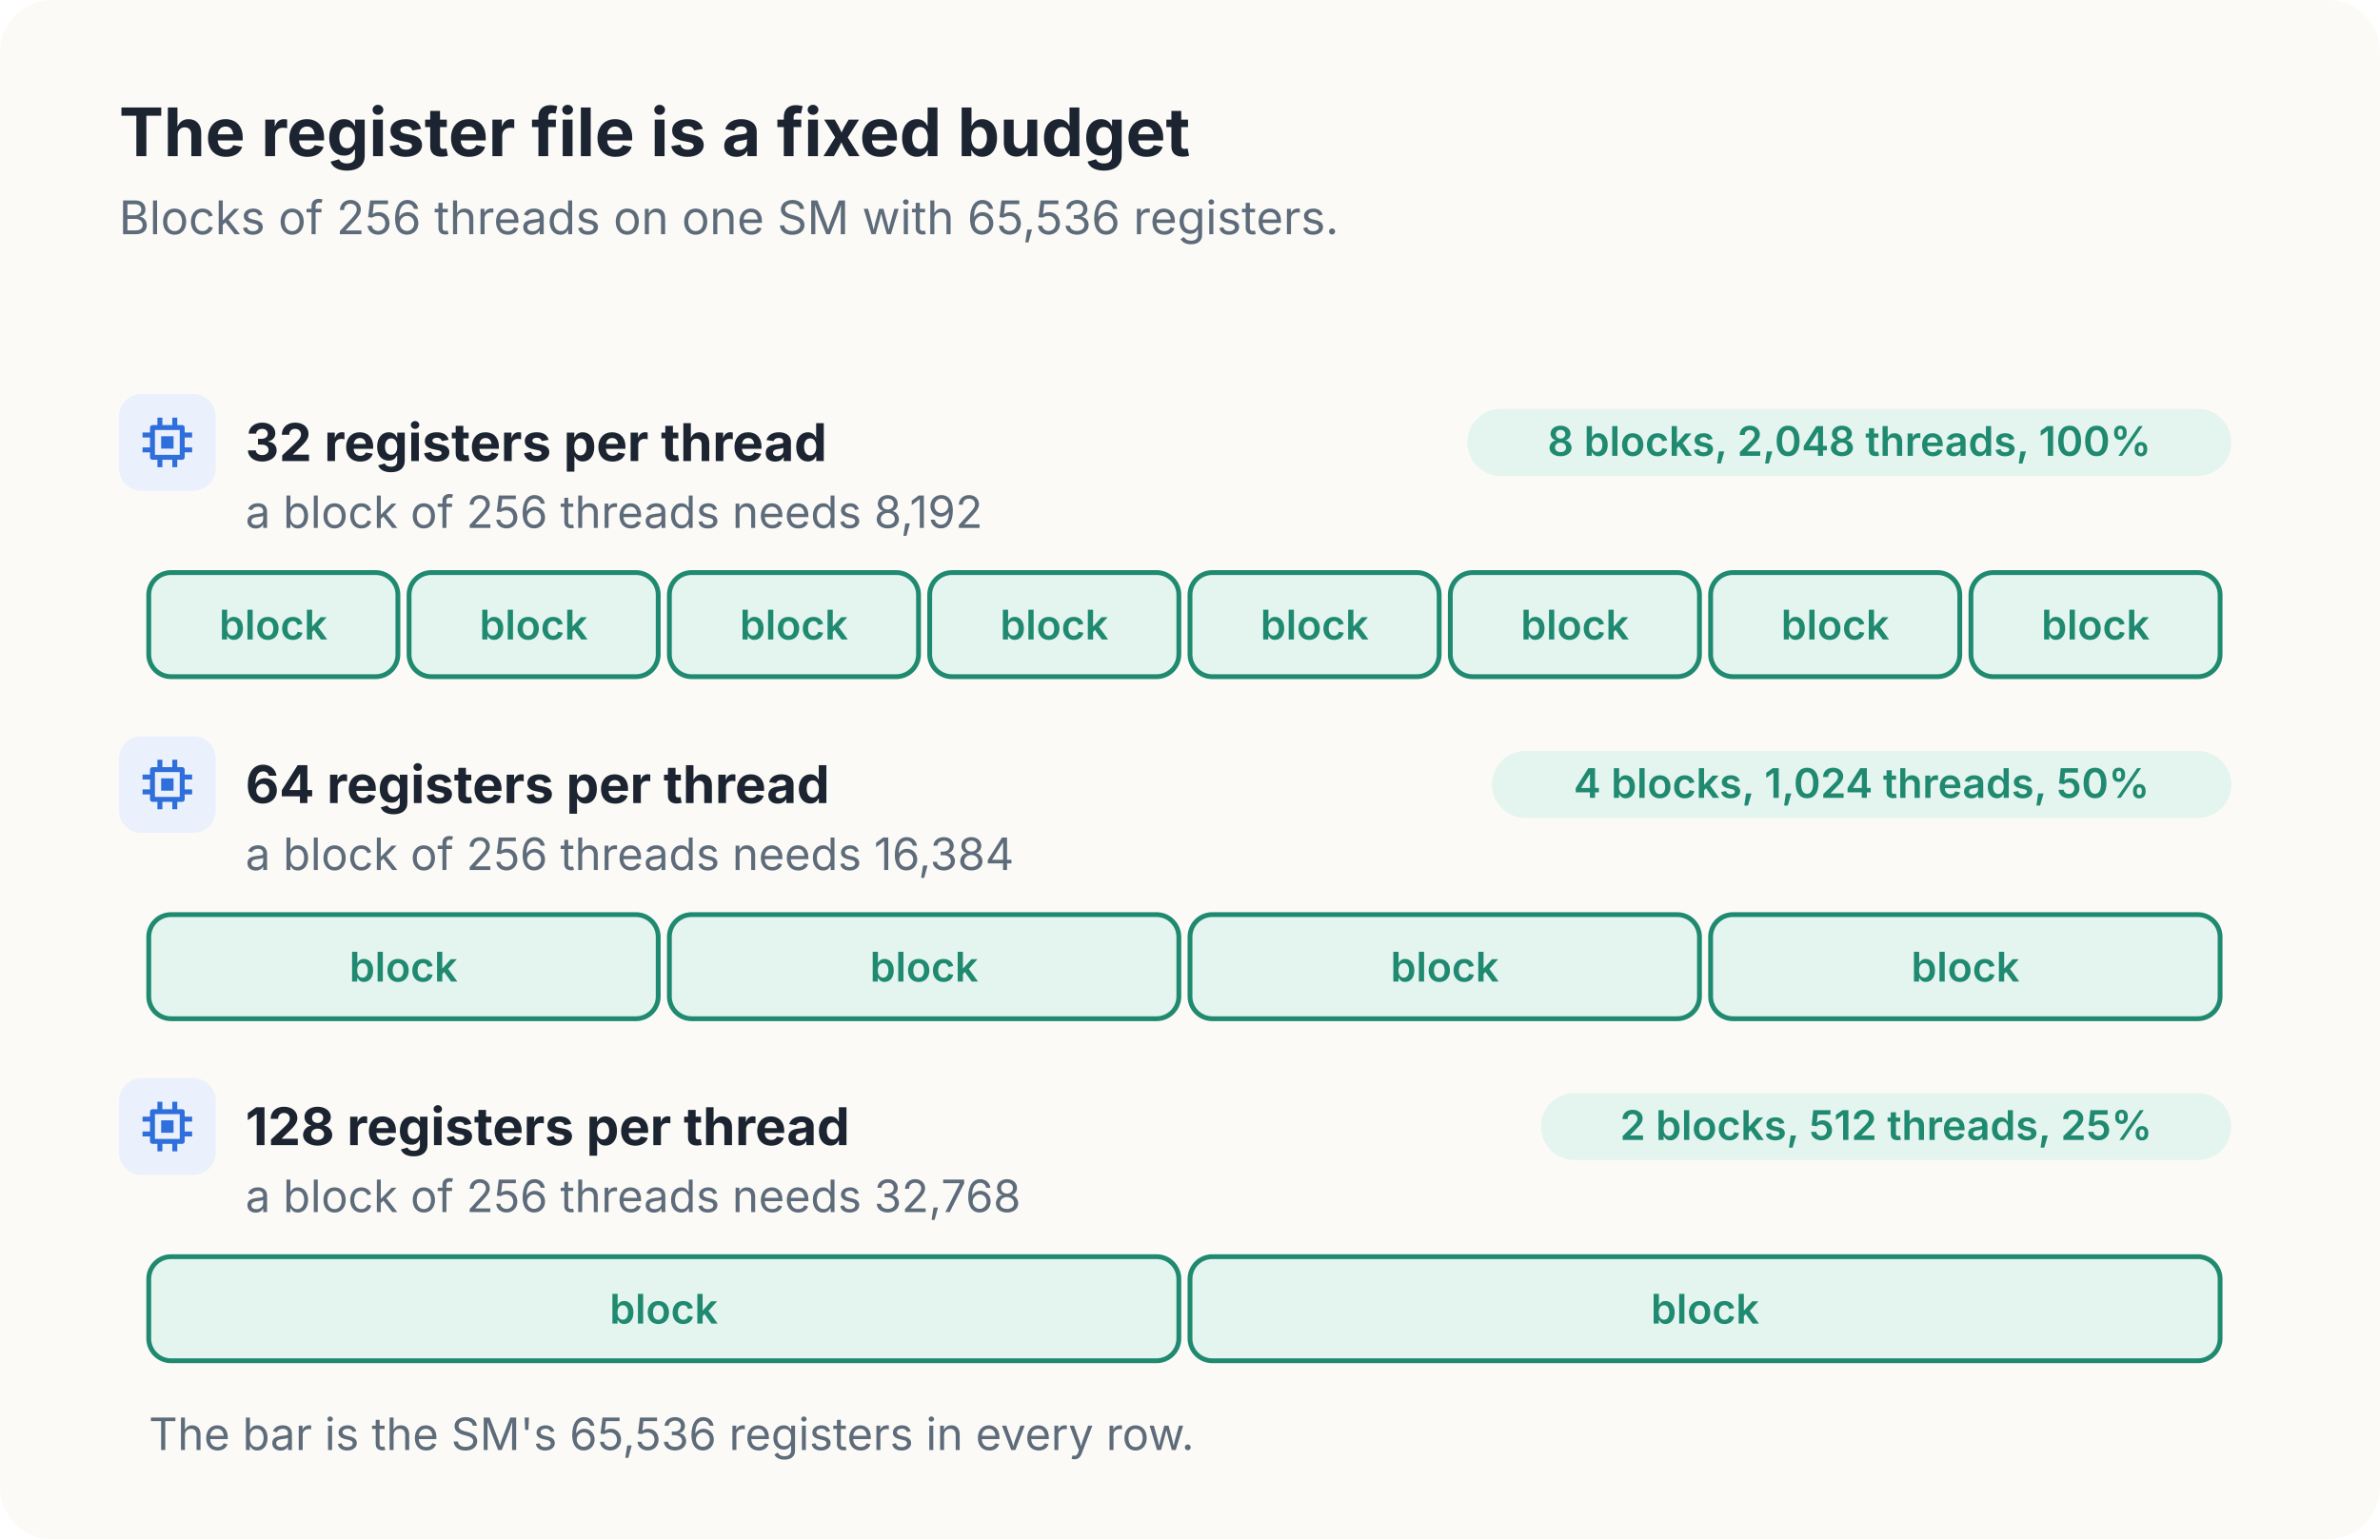
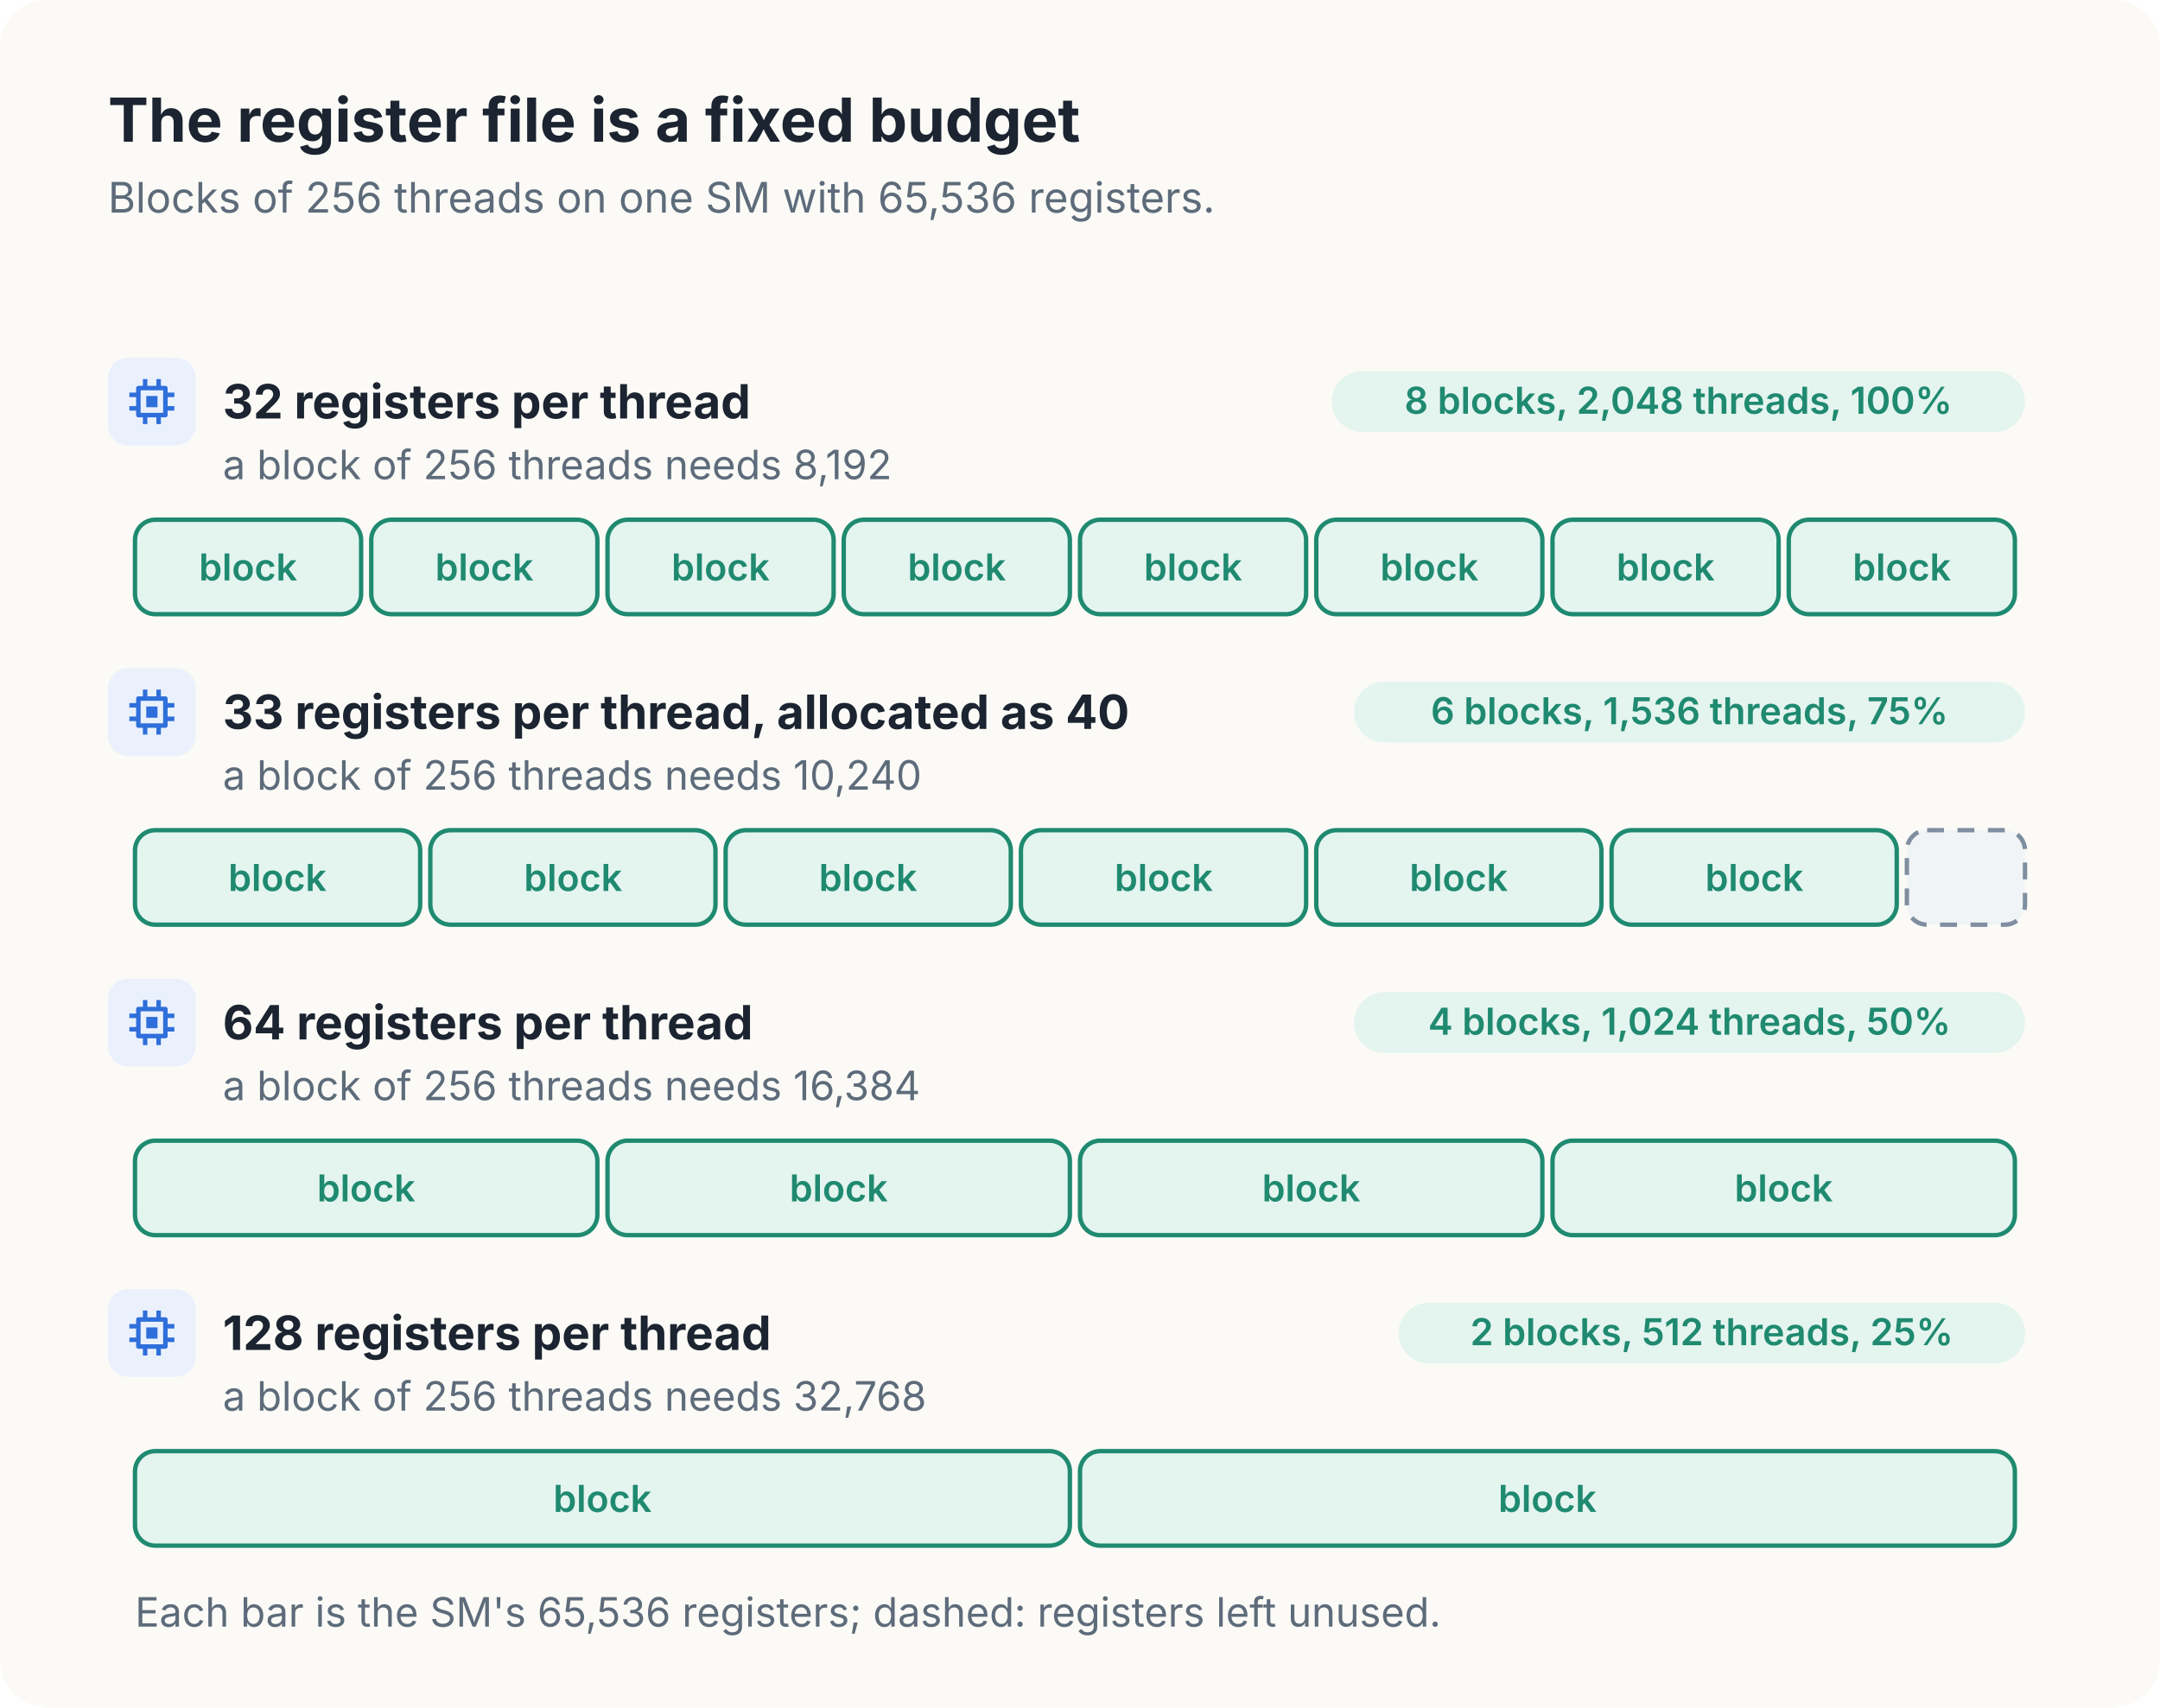
- <svg xmlns="http://www.w3.org/2000/svg" viewBox="0 0 640 414" width="640" height="414" role="img" aria-label="One SM has 65,536 registers, and each block has 256 threads. With 32 registers per thread a block needs 8,192, so 8 blocks fit: 2,048 threads, 100 percent occupancy. With 64 registers per thread a block needs 16,384, so 4 blocks fit: 1,024 threads, 50 percent. With 128 registers per thread a block needs 32,768, so 2 blocks fit: 512 threads, 25 percent.">
+ <svg xmlns="http://www.w3.org/2000/svg" viewBox="0 0 640 506" width="640" height="506" role="img" aria-label="One SM has 65,536 registers, and each block has 256 threads. With 32 registers per thread a block needs 8,192, so 8 blocks fit: 2,048 threads, 100 percent occupancy. With 33 registers per thread, allocated as 40, a block needs 10,240, so 6 blocks fit: 1,536 threads, 75 percent. With 64 registers per thread a block needs 16,384, so 4 blocks fit: 1,024 threads, 50 percent. With 128 registers per thread a block needs 32,768, so 2 blocks fit: 512 threads, 25 percent.">
  <style>
    text { font-family: Inter, "Segoe UI", "Helvetica Neue", Helvetica, Arial, sans-serif; fill: #1B2430; }
    .title { font-size: 18px; font-weight: 650; }
    .lede { font-size: 12.5px; fill: #5D6B7A; }
    .name { font-size: 14px; font-weight: 650; }
    .sub { font-size: 12px; fill: #5D6B7A; }
    .note { font-size: 12px; fill: #5D6B7A; }
    .tab { font-size: 11.5px; font-weight: 650; letter-spacing: 0.04em; fill: #5D6B7A; }
    .mono { font-family: "JetBrains Mono", "SF Mono", Menlo, Consolas, monospace; font-size: 12px; }
    .dim { fill: #8794A3; }
    .strong { font-weight: 700; }
    .trap { fill: #CF4526; font-weight: 700; }
    .pill { font-size: 11px; font-weight: 600; }
    .wire { fill: none; stroke: #3F5873; stroke-width: 1.8; stroke-linecap: round; stroke-linejoin: round; }
    .wire.danger { stroke: #CF4526; stroke-dasharray: 6 5; }
    .wire.idle { stroke: #7F8EA0; stroke-dasharray: 2 5; }
  </style>
  <defs>
    <filter id="lift" x="-10%" y="-10%" width="120%" height="135%">
      <feDropShadow dx="0" dy="2" stdDeviation="3" flood-color="#1B2430" flood-opacity="0.13" />
    </filter>
    <linearGradient id="thor-body" x1="0" y1="0" x2="0" y2="1">
      <stop offset="0" stop-color="#C6CCD5" />
      <stop offset="1" stop-color="#979EA9" />
    </linearGradient>
    <linearGradient id="switch-body" x1="0" y1="0" x2="0" y2="1">
      <stop offset="0" stop-color="#3B4656" />
      <stop offset="1" stop-color="#232B37" />
    </linearGradient>
    <marker id="head" viewBox="0 0 10 10" refX="8.5" refY="5" markerUnits="userSpaceOnUse" markerWidth="11" markerHeight="11" orient="auto">
      <path d="M0.5,1 L9,5 L0.5,9 Z" fill="#3F5873" />
    </marker>
    <marker id="head-danger" viewBox="0 0 10 10" refX="8.5" refY="5" markerUnits="userSpaceOnUse" markerWidth="11" markerHeight="11" orient="auto">
      <path d="M0.5,1 L9,5 L0.5,9 Z" fill="#CF4526" />
    </marker>
    <marker id="head-idle" viewBox="0 0 10 10" refX="8.5" refY="5" markerUnits="userSpaceOnUse" markerWidth="11" markerHeight="11" orient="auto">
      <path d="M0.5,1 L9,5 L0.5,9 Z" fill="#7F8EA0" />
    </marker>
  </defs>
-   <rect width="640" height="414" rx="14" fill="#FBFAF6" />
+   <rect width="640" height="506" rx="14" fill="#FBFAF6" />
  <text x="32.0" y="42.0" class="title" text-anchor="start" xml:space="preserve">The register file is a fixed budget</text>
  <text x="32.0" y="63.0" class="lede" text-anchor="start" xml:space="preserve">Blocks of 256 threads on one SM with 65,536 registers.</text>
  <rect x="32" y="106" width="26" height="26" rx="6" fill="#EAF1FD" />
  <g transform="translate(37.0,111.0) scale(0.6667)">
    <path d="M8 2h2v3h4V2h2v3h2a1 1 0 0 1 1 1v2h3v2h-3v4h3v2h-3v2a1 1 0 0 1-1 1h-2v3h-2v-3h-4v3H8v-3H6a1 1 0 0 1-1-1v-2H2v-2h3v-4H2V8h3V6a1 1 0 0 1 1-1h2zM7 7v10h10V7zm2.5 2.5h5v5h-5z" fill="#2F6FDB" fill-rule="evenodd" />
  </g>
  <text x="66.0" y="124.0" class="name" text-anchor="start" xml:space="preserve">32 registers per thread</text>
  <text x="66.0" y="142.0" class="sub" text-anchor="start" xml:space="preserve">a block of 256 threads needs 8,192</text>
  <rect x="40.0" y="154.0" width="67.0" height="28.0" rx="6" fill="#E4F4EF" stroke="#1F8A70" stroke-width="1.3" />
  <text x="73.5" y="172.0" class="pill" text-anchor="middle" style="fill:#1F8A70" xml:space="preserve">block</text>
  <rect x="110.0" y="154.0" width="67.0" height="28.0" rx="6" fill="#E4F4EF" stroke="#1F8A70" stroke-width="1.3" />
  <text x="143.5" y="172.0" class="pill" text-anchor="middle" style="fill:#1F8A70" xml:space="preserve">block</text>
  <rect x="180.0" y="154.0" width="67.0" height="28.0" rx="6" fill="#E4F4EF" stroke="#1F8A70" stroke-width="1.3" />
  <text x="213.5" y="172.0" class="pill" text-anchor="middle" style="fill:#1F8A70" xml:space="preserve">block</text>
  <rect x="250.0" y="154.0" width="67.0" height="28.0" rx="6" fill="#E4F4EF" stroke="#1F8A70" stroke-width="1.3" />
  <text x="283.5" y="172.0" class="pill" text-anchor="middle" style="fill:#1F8A70" xml:space="preserve">block</text>
  <rect x="320.0" y="154.0" width="67.0" height="28.0" rx="6" fill="#E4F4EF" stroke="#1F8A70" stroke-width="1.3" />
  <text x="353.5" y="172.0" class="pill" text-anchor="middle" style="fill:#1F8A70" xml:space="preserve">block</text>
  <rect x="390.0" y="154.0" width="67.0" height="28.0" rx="6" fill="#E4F4EF" stroke="#1F8A70" stroke-width="1.3" />
  <text x="423.5" y="172.0" class="pill" text-anchor="middle" style="fill:#1F8A70" xml:space="preserve">block</text>
  <rect x="460.0" y="154.0" width="67.0" height="28.0" rx="6" fill="#E4F4EF" stroke="#1F8A70" stroke-width="1.3" />
  <text x="493.5" y="172.0" class="pill" text-anchor="middle" style="fill:#1F8A70" xml:space="preserve">block</text>
  <rect x="530.0" y="154.0" width="67.0" height="28.0" rx="6" fill="#E4F4EF" stroke="#1F8A70" stroke-width="1.3" />
  <text x="563.5" y="172.0" class="pill" text-anchor="middle" style="fill:#1F8A70" xml:space="preserve">block</text>
  <rect x="394.6" y="110" width="205.4" height="18" rx="9" fill="#E4F4EF" />
  <text x="497.3" y="122.6" class="pill" text-anchor="middle" style="fill:#1F8A70" xml:space="preserve">8 blocks, 2,048 threads, 100%</text>
  <rect x="32" y="198" width="26" height="26" rx="6" fill="#EAF1FD" />
  <g transform="translate(37.0,203.0) scale(0.6667)">
    <path d="M8 2h2v3h4V2h2v3h2a1 1 0 0 1 1 1v2h3v2h-3v4h3v2h-3v2a1 1 0 0 1-1 1h-2v3h-2v-3h-4v3H8v-3H6a1 1 0 0 1-1-1v-2H2v-2h3v-4H2V8h3V6a1 1 0 0 1 1-1h2zM7 7v10h10V7zm2.5 2.5h5v5h-5z" fill="#2F6FDB" fill-rule="evenodd" />
  </g>
-   <text x="66.0" y="216.0" class="name" text-anchor="start" xml:space="preserve">64 registers per thread</text>
-   <text x="66.0" y="234.0" class="sub" text-anchor="start" xml:space="preserve">a block of 256 threads needs 16,384</text>
-   <rect x="40.0" y="246.0" width="137.0" height="28.0" rx="6" fill="#E4F4EF" stroke="#1F8A70" stroke-width="1.3" />
-   <text x="108.5" y="264.0" class="pill" text-anchor="middle" style="fill:#1F8A70" xml:space="preserve">block</text>
-   <rect x="180.0" y="246.0" width="137.0" height="28.0" rx="6" fill="#E4F4EF" stroke="#1F8A70" stroke-width="1.3" />
-   <text x="248.5" y="264.0" class="pill" text-anchor="middle" style="fill:#1F8A70" xml:space="preserve">block</text>
-   <rect x="320.0" y="246.0" width="137.0" height="28.0" rx="6" fill="#E4F4EF" stroke="#1F8A70" stroke-width="1.3" />
-   <text x="388.5" y="264.0" class="pill" text-anchor="middle" style="fill:#1F8A70" xml:space="preserve">block</text>
-   <rect x="460.0" y="246.0" width="137.0" height="28.0" rx="6" fill="#E4F4EF" stroke="#1F8A70" stroke-width="1.3" />
-   <text x="528.5" y="264.0" class="pill" text-anchor="middle" style="fill:#1F8A70" xml:space="preserve">block</text>
+   <text x="66.0" y="216.0" class="name" text-anchor="start" xml:space="preserve">33 registers per thread, allocated as 40</text>
+   <text x="66.0" y="234.0" class="sub" text-anchor="start" xml:space="preserve">a block of 256 threads needs 10,240</text>
+   <rect x="40.0" y="246.0" width="84.5" height="28.0" rx="6" fill="#E4F4EF" stroke="#1F8A70" stroke-width="1.3" />
+   <text x="82.2" y="264.0" class="pill" text-anchor="middle" style="fill:#1F8A70" xml:space="preserve">block</text>
+   <rect x="127.5" y="246.0" width="84.5" height="28.0" rx="6" fill="#E4F4EF" stroke="#1F8A70" stroke-width="1.3" />
+   <text x="169.8" y="264.0" class="pill" text-anchor="middle" style="fill:#1F8A70" xml:space="preserve">block</text>
+   <rect x="215.0" y="246.0" width="84.5" height="28.0" rx="6" fill="#E4F4EF" stroke="#1F8A70" stroke-width="1.3" />
+   <text x="257.2" y="264.0" class="pill" text-anchor="middle" style="fill:#1F8A70" xml:space="preserve">block</text>
+   <rect x="302.5" y="246.0" width="84.5" height="28.0" rx="6" fill="#E4F4EF" stroke="#1F8A70" stroke-width="1.3" />
+   <text x="344.8" y="264.0" class="pill" text-anchor="middle" style="fill:#1F8A70" xml:space="preserve">block</text>
+   <rect x="390.0" y="246.0" width="84.5" height="28.0" rx="6" fill="#E4F4EF" stroke="#1F8A70" stroke-width="1.3" />
+   <text x="432.2" y="264.0" class="pill" text-anchor="middle" style="fill:#1F8A70" xml:space="preserve">block</text>
+   <rect x="477.5" y="246.0" width="84.5" height="28.0" rx="6" fill="#E4F4EF" stroke="#1F8A70" stroke-width="1.3" />
+   <text x="519.8" y="264.0" class="pill" text-anchor="middle" style="fill:#1F8A70" xml:space="preserve">block</text>
+   <rect x="565.0" y="246.0" width="35.0" height="28.0" rx="6" fill="#F1F4F7" stroke="#7F8EA0" stroke-width="1.3" stroke-dasharray="5 4" />
  <rect x="401.2" y="202" width="198.8" height="18" rx="9" fill="#E4F4EF" />
-   <text x="500.6" y="214.6" class="pill" text-anchor="middle" style="fill:#1F8A70" xml:space="preserve">4 blocks, 1,024 threads, 50%</text>
+   <text x="500.6" y="214.6" class="pill" text-anchor="middle" style="fill:#1F8A70" xml:space="preserve">6 blocks, 1,536 threads, 75%</text>
  <rect x="32" y="290" width="26" height="26" rx="6" fill="#EAF1FD" />
  <g transform="translate(37.0,295.0) scale(0.6667)">
    <path d="M8 2h2v3h4V2h2v3h2a1 1 0 0 1 1 1v2h3v2h-3v4h3v2h-3v2a1 1 0 0 1-1 1h-2v3h-2v-3h-4v3H8v-3H6a1 1 0 0 1-1-1v-2H2v-2h3v-4H2V8h3V6a1 1 0 0 1 1-1h2zM7 7v10h10V7zm2.5 2.5h5v5h-5z" fill="#2F6FDB" fill-rule="evenodd" />
  </g>
-   <text x="66.0" y="308.0" class="name" text-anchor="start" xml:space="preserve">128 registers per thread</text>
-   <text x="66.0" y="326.0" class="sub" text-anchor="start" xml:space="preserve">a block of 256 threads needs 32,768</text>
-   <rect x="40.0" y="338.0" width="277.0" height="28.0" rx="6" fill="#E4F4EF" stroke="#1F8A70" stroke-width="1.3" />
-   <text x="178.5" y="356.0" class="pill" text-anchor="middle" style="fill:#1F8A70" xml:space="preserve">block</text>
-   <rect x="320.0" y="338.0" width="277.0" height="28.0" rx="6" fill="#E4F4EF" stroke="#1F8A70" stroke-width="1.3" />
-   <text x="458.5" y="356.0" class="pill" text-anchor="middle" style="fill:#1F8A70" xml:space="preserve">block</text>
-   <rect x="414.4" y="294" width="185.6" height="18" rx="9" fill="#E4F4EF" />
-   <text x="507.2" y="306.6" class="pill" text-anchor="middle" style="fill:#1F8A70" xml:space="preserve">2 blocks, 512 threads, 25%</text>
-   <text x="40.0" y="390.0" class="note" text-anchor="start" xml:space="preserve">The bar is the SM's 65,536 registers in every row.</text>
+   <text x="66.0" y="308.0" class="name" text-anchor="start" xml:space="preserve">64 registers per thread</text>
+   <text x="66.0" y="326.0" class="sub" text-anchor="start" xml:space="preserve">a block of 256 threads needs 16,384</text>
+   <rect x="40.0" y="338.0" width="137.0" height="28.0" rx="6" fill="#E4F4EF" stroke="#1F8A70" stroke-width="1.3" />
+   <text x="108.5" y="356.0" class="pill" text-anchor="middle" style="fill:#1F8A70" xml:space="preserve">block</text>
+   <rect x="180.0" y="338.0" width="137.0" height="28.0" rx="6" fill="#E4F4EF" stroke="#1F8A70" stroke-width="1.3" />
+   <text x="248.5" y="356.0" class="pill" text-anchor="middle" style="fill:#1F8A70" xml:space="preserve">block</text>
+   <rect x="320.0" y="338.0" width="137.0" height="28.0" rx="6" fill="#E4F4EF" stroke="#1F8A70" stroke-width="1.3" />
+   <text x="388.5" y="356.0" class="pill" text-anchor="middle" style="fill:#1F8A70" xml:space="preserve">block</text>
+   <rect x="460.0" y="338.0" width="137.0" height="28.0" rx="6" fill="#E4F4EF" stroke="#1F8A70" stroke-width="1.3" />
+   <text x="528.5" y="356.0" class="pill" text-anchor="middle" style="fill:#1F8A70" xml:space="preserve">block</text>
+   <rect x="401.2" y="294" width="198.8" height="18" rx="9" fill="#E4F4EF" />
+   <text x="500.6" y="306.6" class="pill" text-anchor="middle" style="fill:#1F8A70" xml:space="preserve">4 blocks, 1,024 threads, 50%</text>
+   <rect x="32" y="382" width="26" height="26" rx="6" fill="#EAF1FD" />
+   <g transform="translate(37.0,387.0) scale(0.6667)">
+     <path d="M8 2h2v3h4V2h2v3h2a1 1 0 0 1 1 1v2h3v2h-3v4h3v2h-3v2a1 1 0 0 1-1 1h-2v3h-2v-3h-4v3H8v-3H6a1 1 0 0 1-1-1v-2H2v-2h3v-4H2V8h3V6a1 1 0 0 1 1-1h2zM7 7v10h10V7zm2.5 2.5h5v5h-5z" fill="#2F6FDB" fill-rule="evenodd" />
+   </g>
+   <text x="66.0" y="400.0" class="name" text-anchor="start" xml:space="preserve">128 registers per thread</text>
+   <text x="66.0" y="418.0" class="sub" text-anchor="start" xml:space="preserve">a block of 256 threads needs 32,768</text>
+   <rect x="40.0" y="430.0" width="277.0" height="28.0" rx="6" fill="#E4F4EF" stroke="#1F8A70" stroke-width="1.3" />
+   <text x="178.5" y="448.0" class="pill" text-anchor="middle" style="fill:#1F8A70" xml:space="preserve">block</text>
+   <rect x="320.0" y="430.0" width="277.0" height="28.0" rx="6" fill="#E4F4EF" stroke="#1F8A70" stroke-width="1.3" />
+   <text x="458.5" y="448.0" class="pill" text-anchor="middle" style="fill:#1F8A70" xml:space="preserve">block</text>
+   <rect x="414.4" y="386" width="185.6" height="18" rx="9" fill="#E4F4EF" />
+   <text x="507.2" y="398.6" class="pill" text-anchor="middle" style="fill:#1F8A70" xml:space="preserve">2 blocks, 512 threads, 25%</text>
+   <text x="40.0" y="482.0" class="note" text-anchor="start" xml:space="preserve">Each bar is the SM's 65,536 registers; dashed: registers left unused.</text>
</svg>
